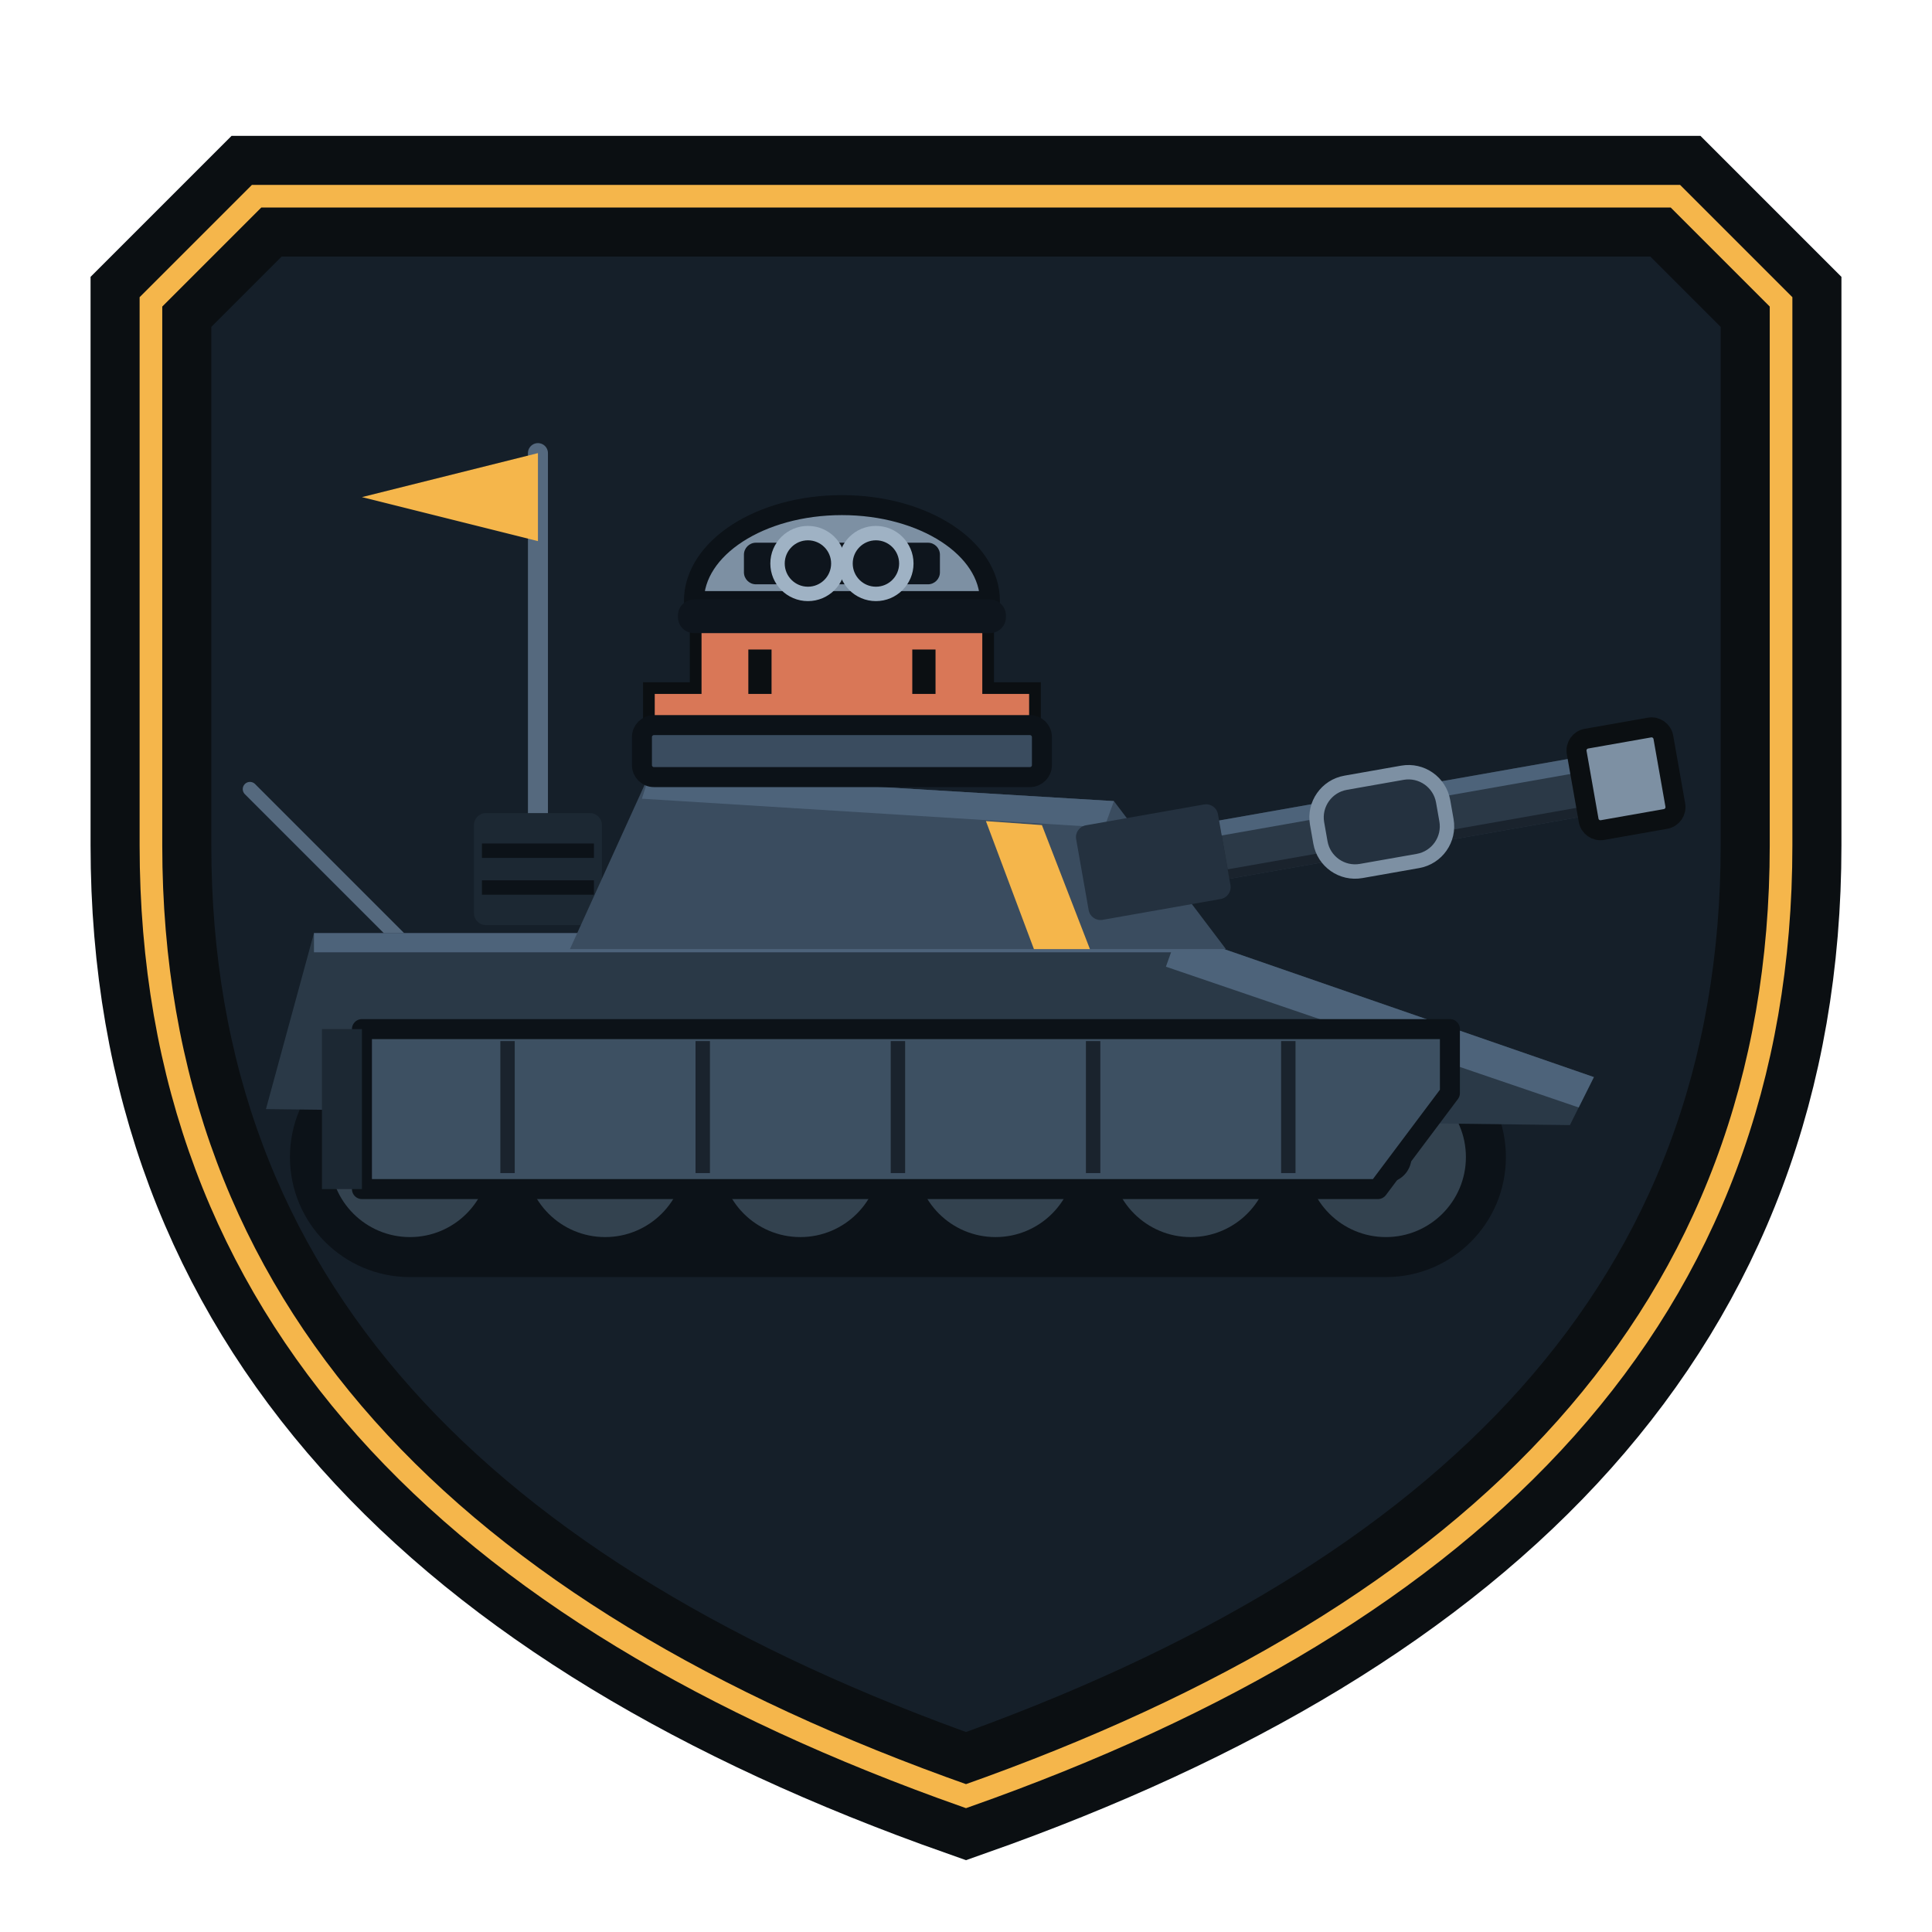
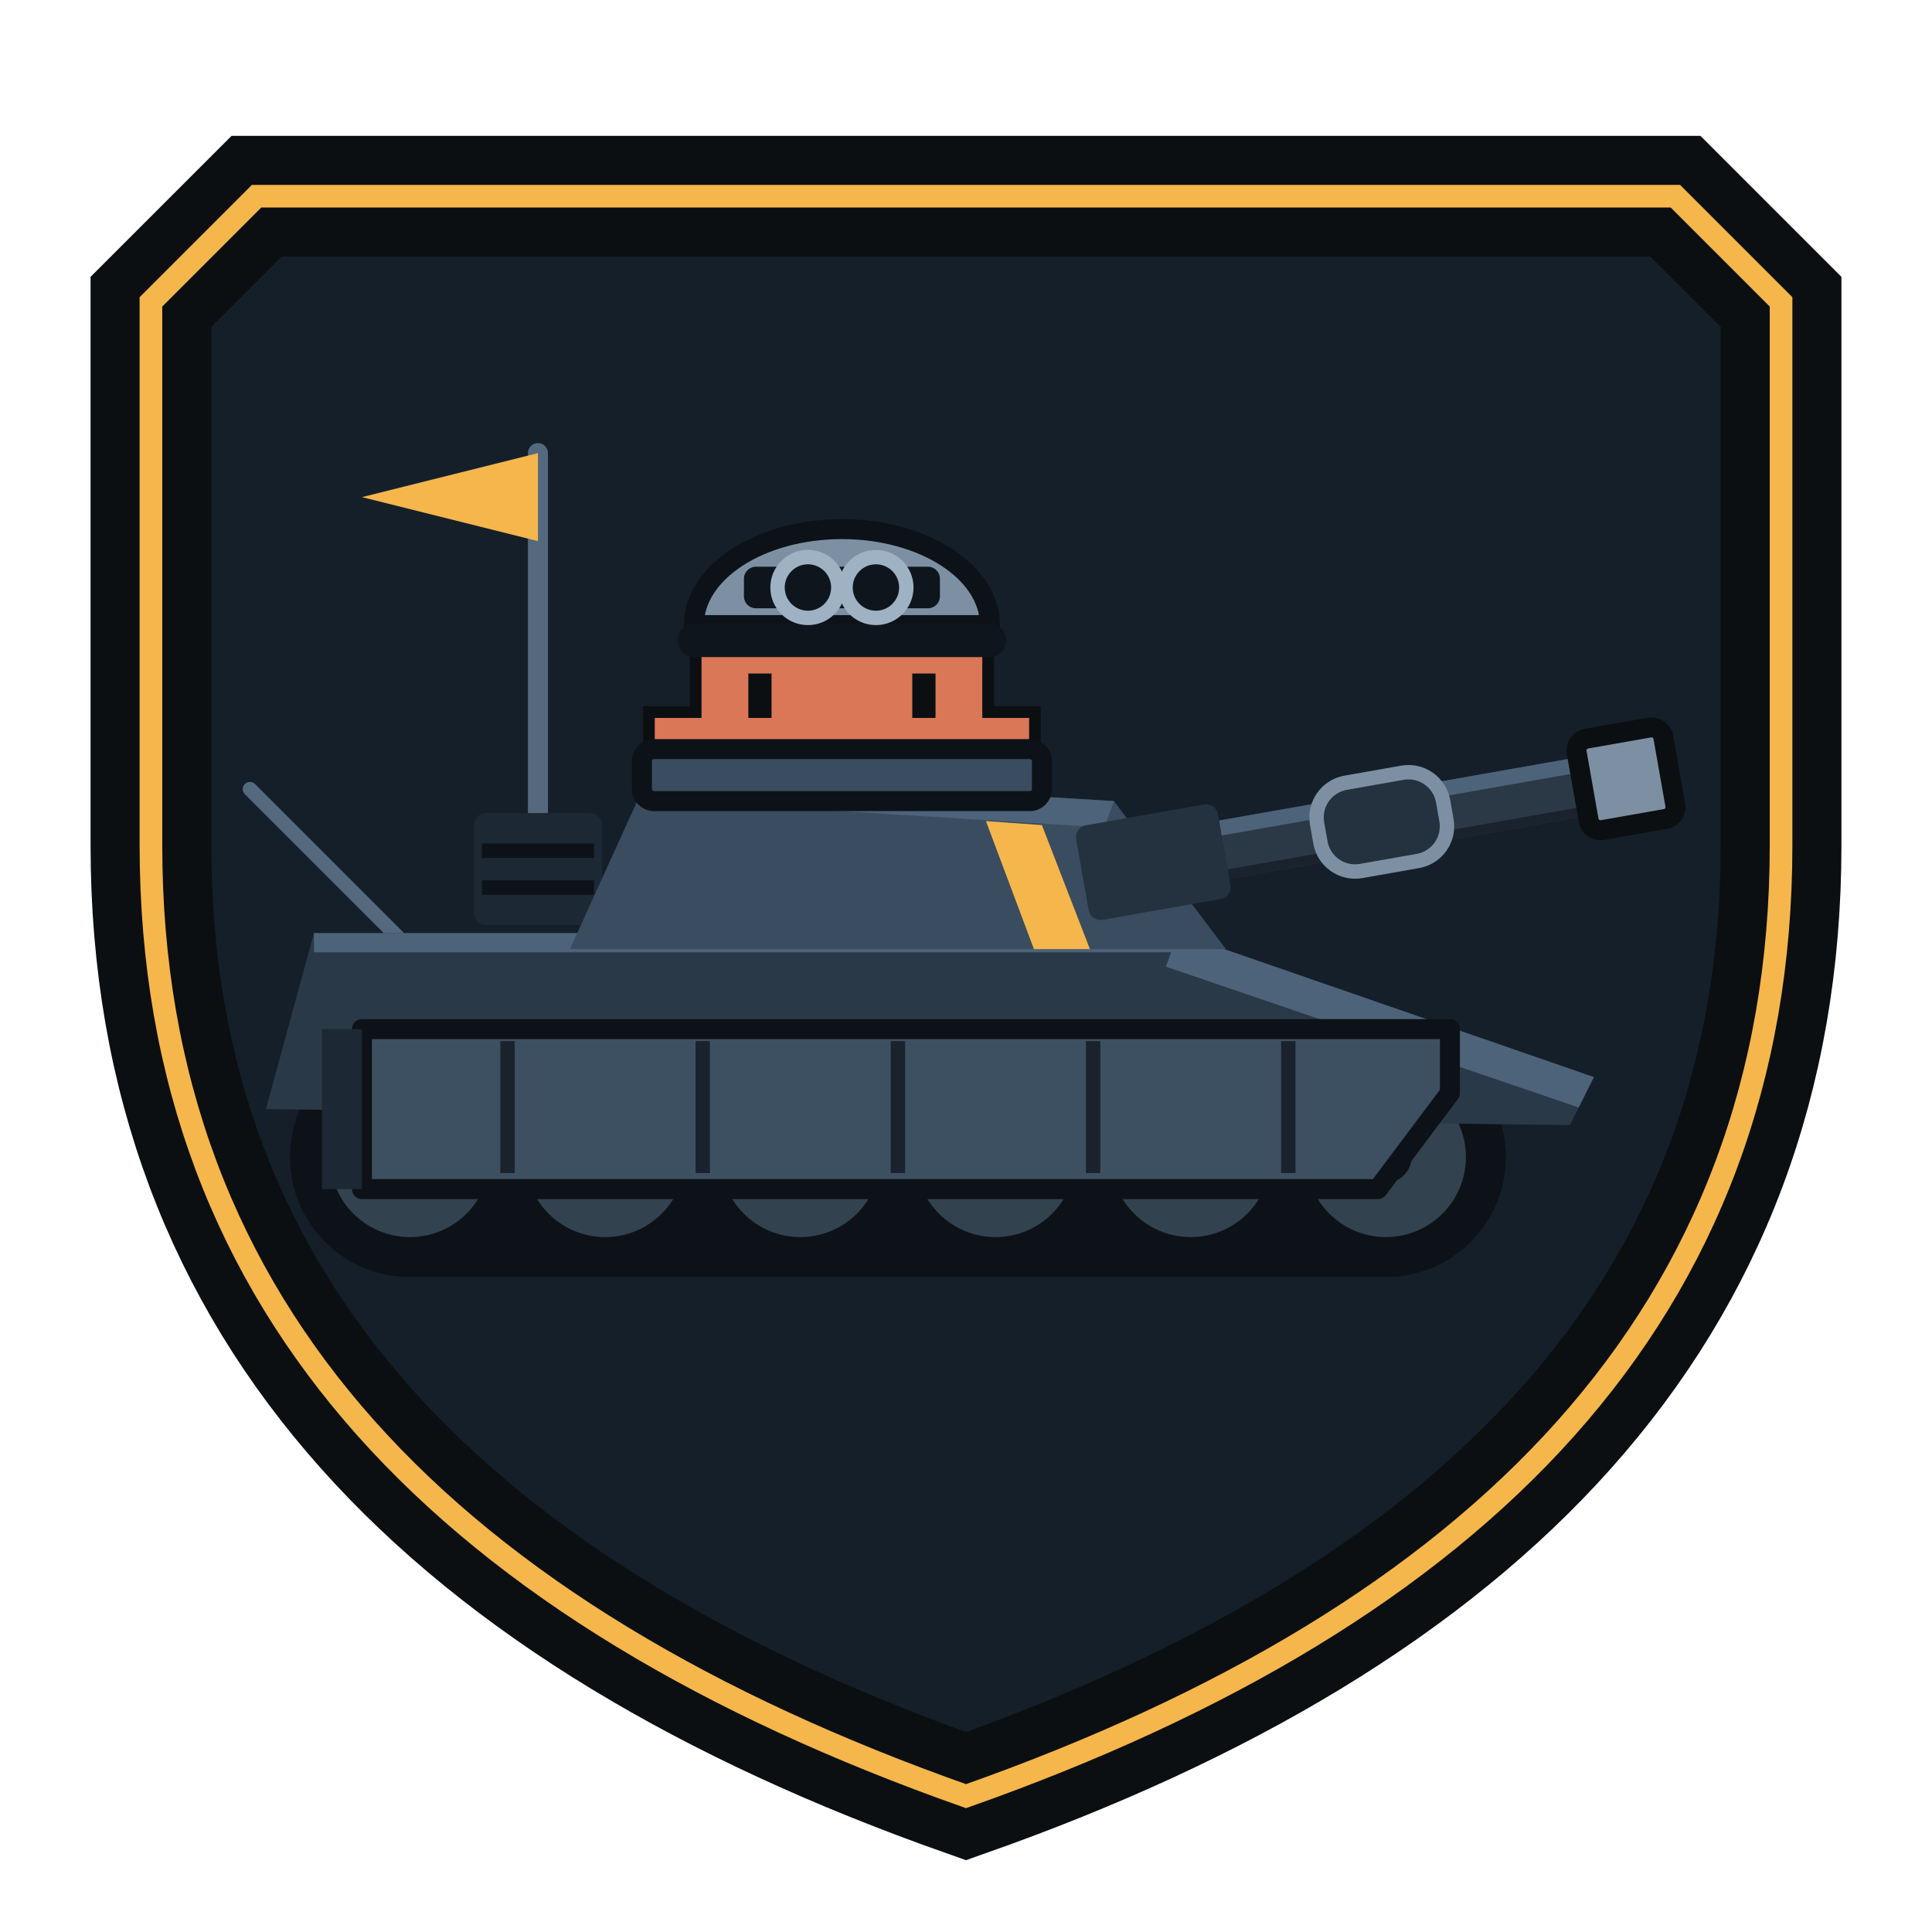
<svg xmlns="http://www.w3.org/2000/svg" viewBox="0 0 256 256" role="img" aria-label="Claude of Tanks — unit crest: Claude Code commander in a tank">
  <defs>
    <clipPath id="cotHatchClipC">
-       <rect x="70" y="26" width="68" height="44" />
+       <rect x="70" y="29" width="68" height="44" />
    </clipPath>
  </defs>
  <path d="M34 26 H222 L236 40 V112 C236 174 196 214 128 238 C60 214 20 174 20 112 V40 Z" fill="#151f29" stroke="#0b0f12" stroke-width="16" stroke-linejoin="miter" />
  <path d="M34 26 H222 L236 40 V112 C236 174 196 214 128 238 C60 214 20 174 20 112 V40 Z" fill="none" stroke="#f5b64b" stroke-width="3" />
  <g transform="translate(-0.8 24) scale(1.06)">
    <path d="M52 96 32 76" stroke="#55697e" stroke-width="1.8" stroke-linecap="round" fill="none" />
    <path d="M68 84V34" stroke="#55697e" stroke-width="2.5" stroke-linecap="round" fill="none" />
    <path d="M68 34 46 39.5 68 45Z" fill="#f5b64b" />
    <path d="M52 107h122a15 15 0 0 1 0 30H52a15 15 0 0 1 0-30Z" fill="#0c1218" />
    <g fill="#33424f">
      <circle cx="52" cy="122" r="10" />
      <circle cx="76.4" cy="122" r="10" />
      <circle cx="100.8" cy="122" r="10" />
      <circle cx="125.2" cy="122" r="10" />
      <circle cx="149.6" cy="122" r="10" />
      <circle cx="174" cy="122" r="10" />
    </g>
    <g fill="#0c1218">
      <circle cx="52" cy="122" r="3.2" />
      <circle cx="76.4" cy="122" r="3.2" />
      <circle cx="100.8" cy="122" r="3.2" />
      <circle cx="125.2" cy="122" r="3.2" />
      <circle cx="149.6" cy="122" r="3.2" />
      <circle cx="174" cy="122" r="3.2" />
    </g>
    <path d="M34 116 40 94h108l52 18-3 6Z" fill="#2a3947" />
    <path d="M148 94l52 18-1.9 3.8-51.6-17.6Z" fill="#4d637a" />
    <rect x="40" y="94" width="108" height="2.4" fill="#4d637a" />
    <path d="M46 106h136v8l-9 12H46Z" fill="#3d5062" stroke="#0c1218" stroke-width="2.5" stroke-linejoin="round" />
    <rect x="41" y="106" width="5" height="20" fill="#1c2833" />
    <g stroke="#1a232d" stroke-width="1.8">
      <path d="M64.2 107.5V124M88.6 107.5V124M113 107.5V124M137.4 107.5V124M161.8 107.5V124" />
    </g>
    <rect x="60" y="79" width="16" height="14" rx="1.5" fill="#1c2833" />
    <path d="M61 83.7h14M61 88.3h14" stroke="#0c1218" stroke-width="1.8" />
    <path d="M72 96 82 74l58 3.5L154 96Z" fill="#3a4c5f" />
    <path d="M82 74 140 77.5 138.8 80.8 81 77.2Z" fill="#4d637a" />
    <path d="M124 80l7 .5 6 15.5h-7Z" fill="#f5b64b" />
-     <rect x="91" y="57" width="30" height="12" fill="#0c1218" />
+     <rect x="91" y="60" width="30" height="12" fill="#0c1218" />
    <g clip-path="url(#cotHatchClipC)">
-       <path clip-rule="evenodd" fill-rule="evenodd" fill="#D97757" stroke="#0b0f12" stroke-width="1.5" paint-order="stroke" transform="translate(82.6 42.75) scale(1.95)" d="M20.998 10.949H24v3.102h-3v3.028h-1.487V20H18v-2.921h-1.487V20H15v-2.921H9V20H7.488v-2.921H6V20H4.487v-2.921H3V14.05H0V10.95h3V5h17.998v5.949zM6 10.949h1.488V8.102H6v2.847zm10.51 0H18V8.102h-1.49v2.847z" />
+       <path clip-rule="evenodd" fill-rule="evenodd" fill="#D97757" stroke="#0b0f12" stroke-width="1.5" paint-order="stroke" transform="translate(82.6 45.75) scale(1.95)" d="M20.998 10.949H24v3.102h-3v3.028h-1.487V20H18v-2.921h-1.487V20H15v-2.921H9V20H7.488v-2.921H6V20H4.487v-2.921H3V14.05H0V10.95h3V5h17.998v5.949zM6 10.949h1.488V8.102H6v2.847zm10.51 0H18V8.102h-1.49v2.847z" />
    </g>
-     <rect x="81" y="68" width="50" height="6.5" rx="1.5" fill="#3a4c5f" stroke="#0c1218" stroke-width="2.5" />
-     <path d="M87.5 52.5a18.5 12 0 0 1 37 0Z" fill="#7d90a3" stroke="#0c1218" stroke-width="2.5" stroke-linejoin="round" />
-     <rect x="85.5" y="52.3" width="41" height="4.2" rx="2" fill="#0e151d" />
-     <rect x="93.75" y="45.2" width="24.5" height="5.2" rx="1.5" fill="#0e151d" />
-     <circle cx="101.75" cy="47.8" r="3.8" fill="#0e151d" stroke="#9fb2c4" stroke-width="1.8" />
-     <circle cx="110.25" cy="47.8" r="3.8" fill="#0e151d" stroke="#9fb2c4" stroke-width="1.8" />
+     <rect x="81" y="71" width="50" height="6.5" rx="1.5" fill="#3a4c5f" stroke="#0c1218" stroke-width="2.5" />
+     <path d="M87.5 55.5a18.5 12 0 0 1 37 0Z" fill="#7d90a3" stroke="#0c1218" stroke-width="2.5" stroke-linejoin="round" />
+     <rect x="85.5" y="55.3" width="41" height="4.2" rx="2" fill="#0e151d" />
+     <rect x="93.75" y="48.2" width="24.5" height="5.2" rx="1.5" fill="#0e151d" />
+     <circle cx="101.75" cy="50.8" r="3.8" fill="#0e151d" stroke="#9fb2c4" stroke-width="1.8" />
+     <circle cx="110.25" cy="50.8" r="3.8" fill="#0e151d" stroke="#9fb2c4" stroke-width="1.8" />
    <g transform="translate(0 4) rotate(-10 140 82)">
      <rect x="136" y="76" width="18" height="12" rx="1.5" fill="#24313f" />
      <rect x="154" y="78.3" width="48" height="7.4" fill="#2b3947" />
      <rect x="154" y="78.3" width="48" height="1.9" fill="#4d637a" />
      <rect x="154" y="84.5" width="48" height="1.2" fill="#1a232d" />
      <rect x="166" y="76.4" width="16" height="11.2" rx="4.4" fill="#24313f" stroke="#7d90a3" stroke-width="1.8" />
      <rect x="199.5" y="76.2" width="11" height="11.6" rx="1.5" fill="#7d90a3" stroke="#0b0f12" stroke-width="2.5" />
    </g>
  </g>
</svg>
